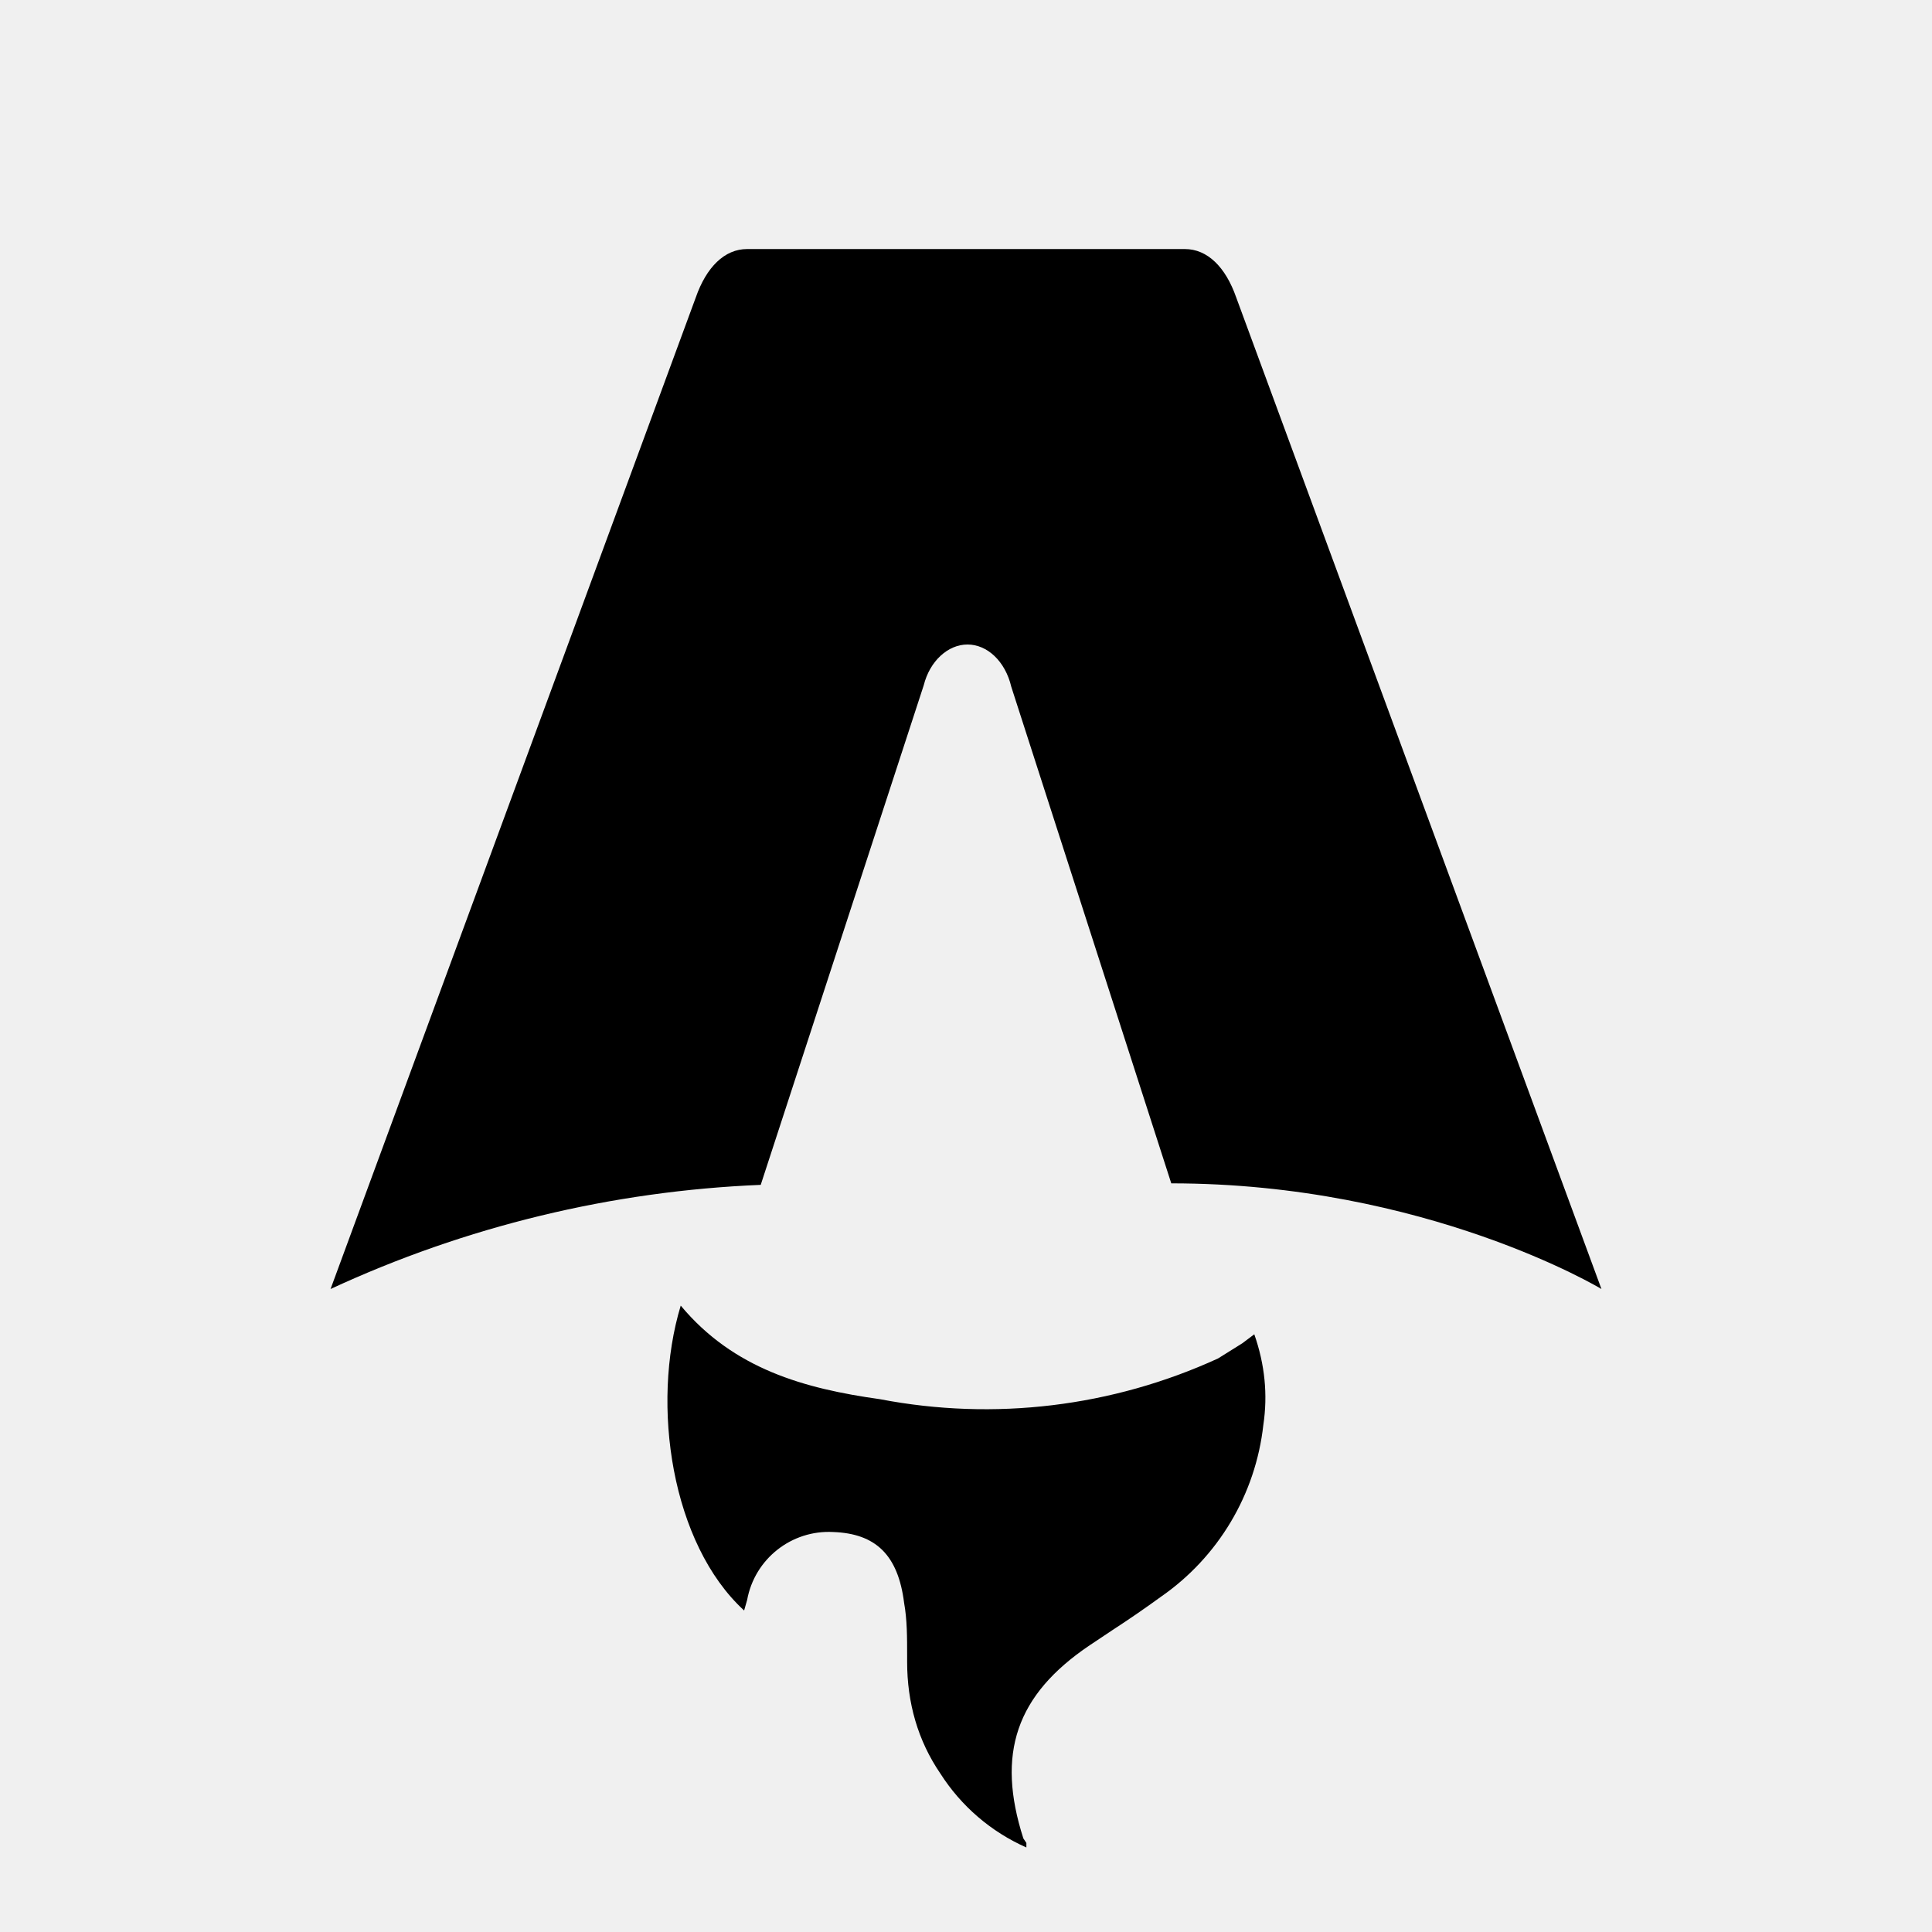
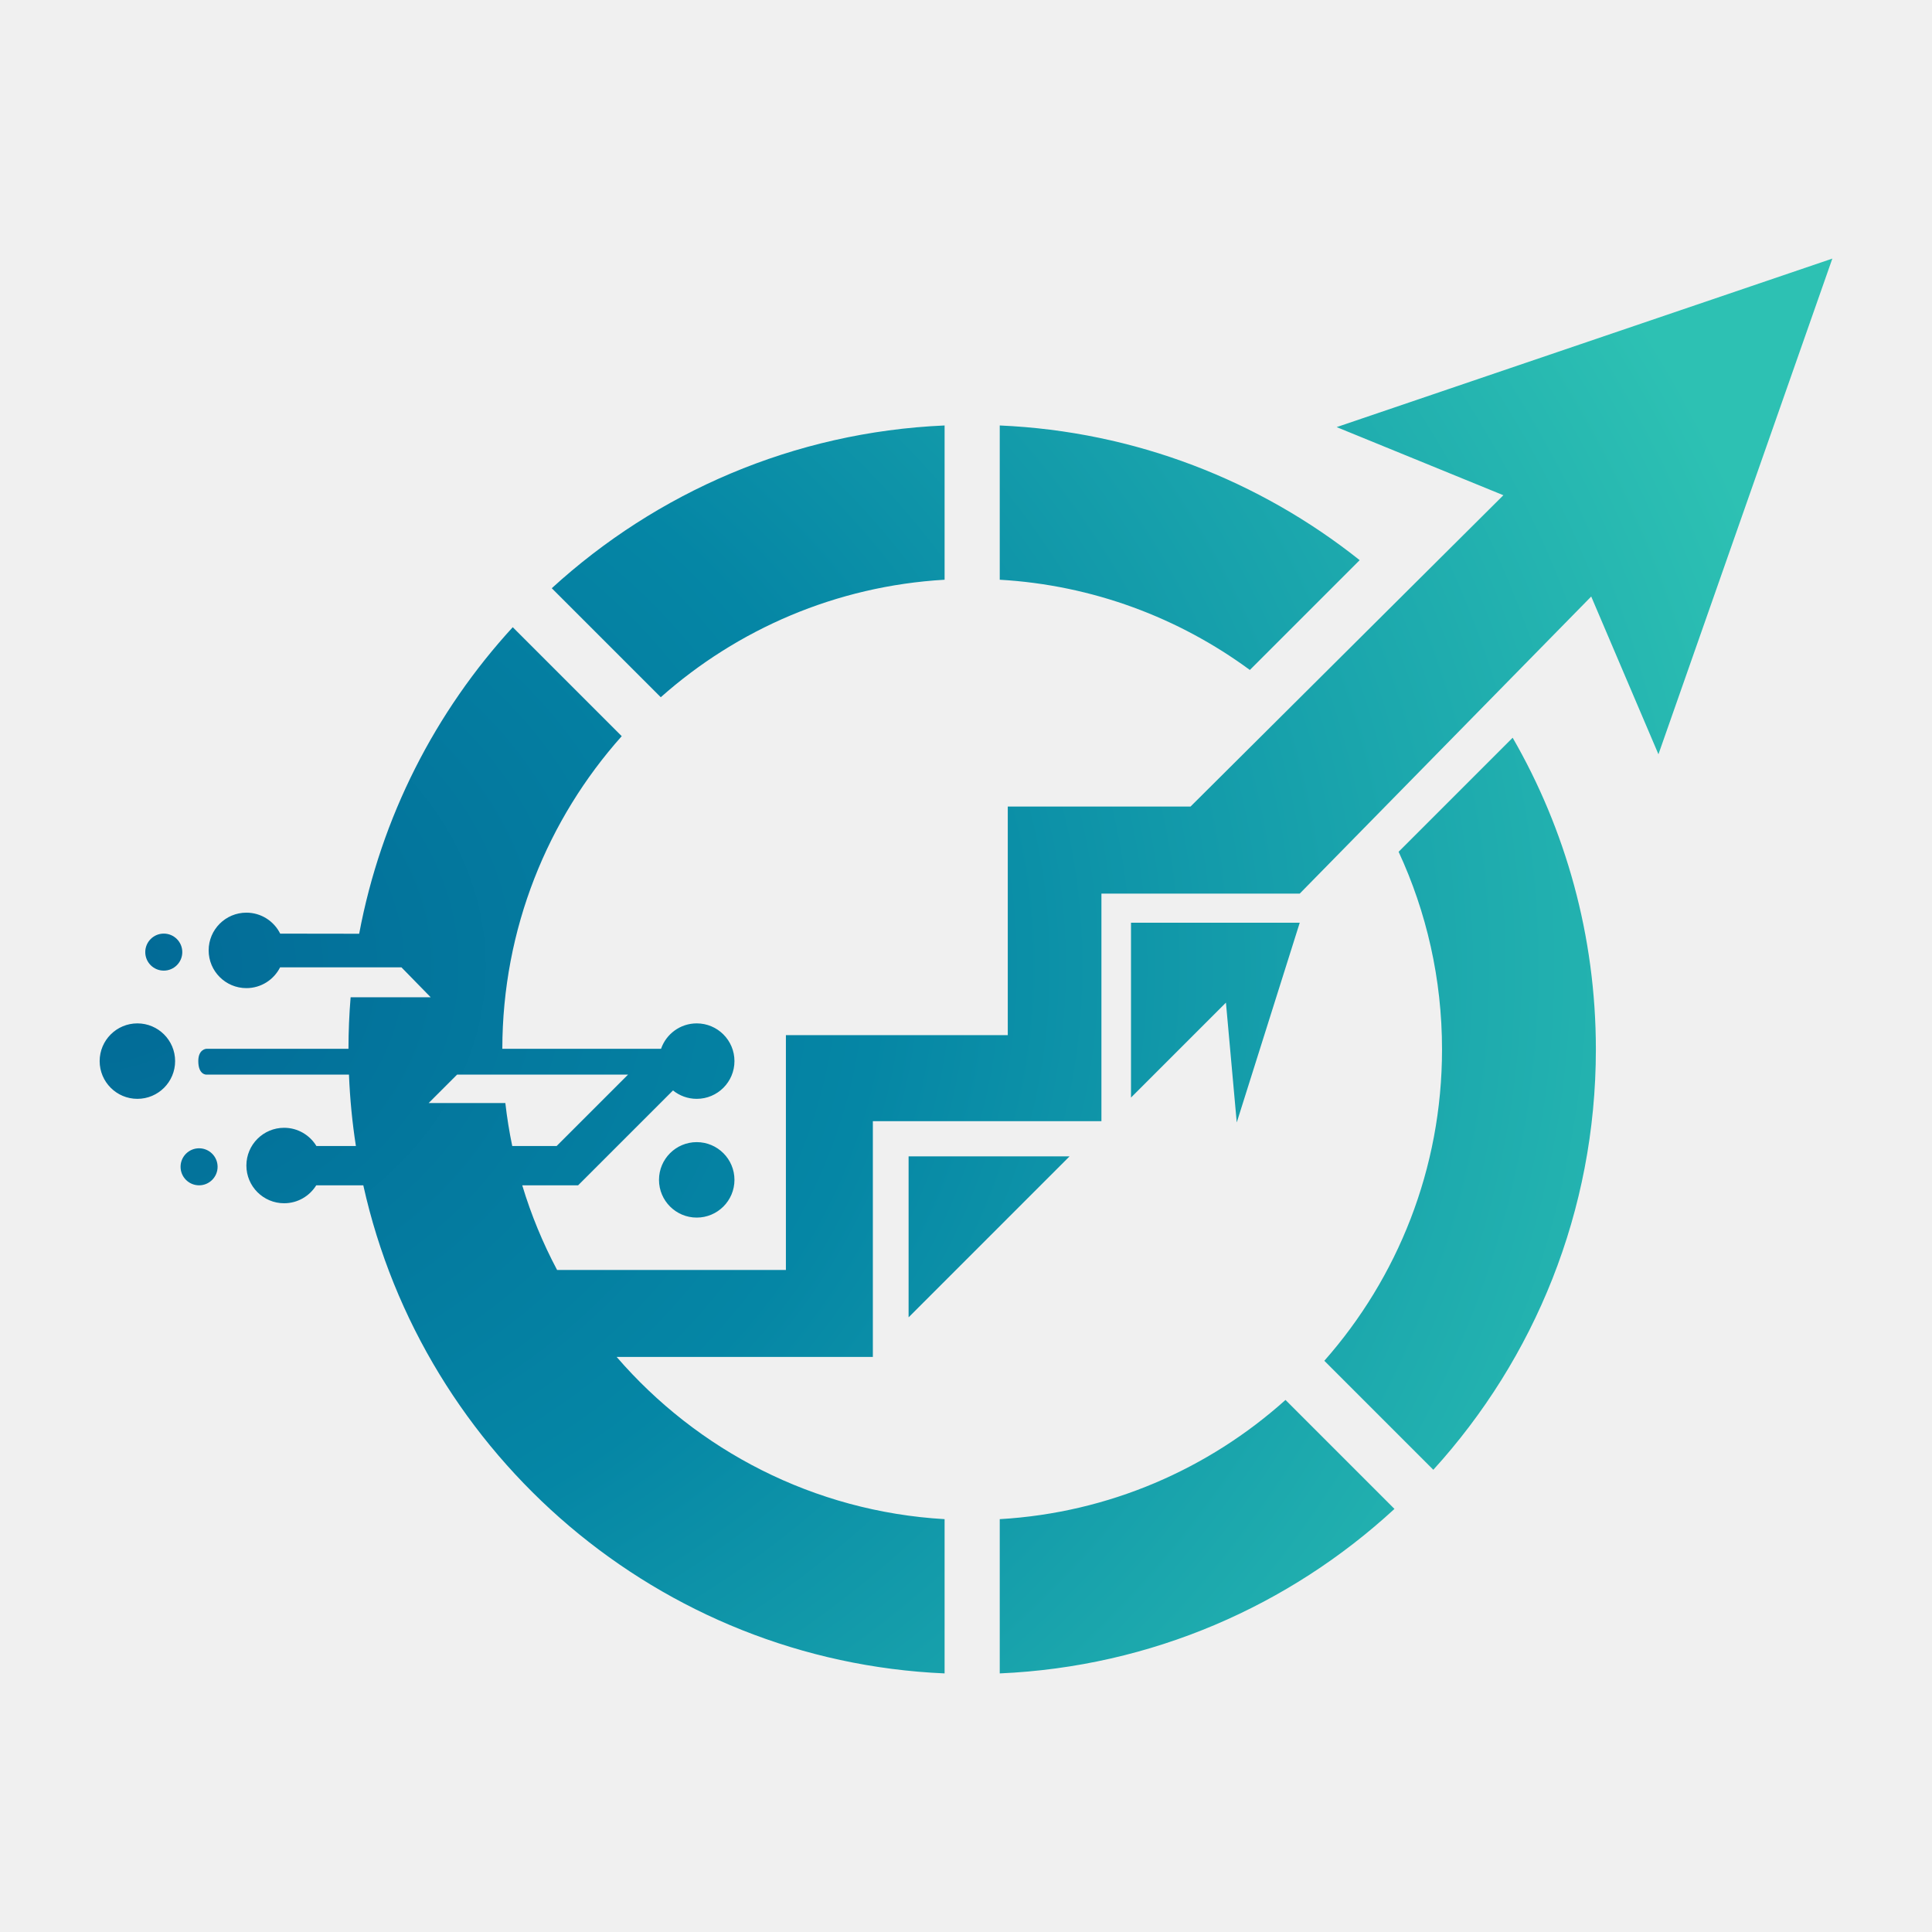
- <svg xmlns="http://www.w3.org/2000/svg" fill="none" viewBox="0 0 128 128">
-   <path d="M50.4 78.5a75.1 75.1 0 0 0-28.5 6.9l24.2-65.7c.7-2 1.9-3.2 3.4-3.2h29c1.5 0 2.7 1.2 3.4 3.2l24.2 65.7s-11.6-7-28.5-7L67 45.5c-.4-1.7-1.6-2.8-2.9-2.8-1.3 0-2.5 1.1-2.9 2.7L50.4 78.5Zm-1.1 28.2Zm-4.2-20.2c-2 6.6-.6 15.8 4.2 20.2a17.5 17.5 0 0 1 .2-.7 5.5 5.5 0 0 1 5.7-4.5c2.8.1 4.3 1.5 4.7 4.7.2 1.1.2 2.3.2 3.5v.4c0 2.7.7 5.2 2.2 7.4a13 13 0 0 0 5.7 4.9v-.3l-.2-.3c-1.8-5.6-.5-9.5 4.4-12.8l1.5-1a73 73 0 0 0 3.2-2.2 16 16 0 0 0 6.8-11.4c.3-2 .1-4-.6-6l-.8.6-1.6 1a37 37 0 0 1-22.4 2.7c-5-.7-9.7-2-13.2-6.2Z" />
-   <style>
-         path { fill: #000; }
-         @media (prefers-color-scheme: dark) {
-             path { fill: #FFF; }
-         }
-     </style>
+ <svg xmlns="http://www.w3.org/2000/svg" width="100%" height="100%" viewBox="0 0 1080 1080" version="1.1" xml:space="preserve" style="fill-rule:evenodd;clip-rule:evenodd;stroke-linejoin:round;stroke-miterlimit:2;">
+   <g transform="matrix(1.523737,0,0,1.523737,-285.7291,-105.3626)">
+     <path d="M413.743,566.954C443.3,601.188 486.057,623.683 534.059,626.471L534.059,683.064C429.372,678.494 342.845,603.343 320.801,503.998L303.535,503.998C301.095,507.946 296.728,510.579 291.751,510.579C284.111,510.579 277.909,504.376 277.909,496.737C277.909,489.097 284.111,482.895 291.751,482.895C296.77,482.895 301.168,485.571 303.595,489.573L318.084,489.573C316.752,480.993 315.896,472.256 315.544,463.39L263.229,463.39C263.229,463.39 260.264,463.512 260.264,458.408C260.264,454.044 263.229,453.913 263.229,453.913L315.361,453.913C315.368,447.546 315.634,441.24 316.15,435.004L345.52,435.004L334.787,424.022L290.282,424.022C288.004,428.547 283.317,431.655 277.909,431.655C270.269,431.655 264.067,425.452 264.067,417.813C264.067,410.173 270.269,403.971 277.909,403.971C283.341,403.971 288.046,407.107 290.312,411.665L319.286,411.706C327.32,368.823 347.301,330.135 375.629,299.245L415.607,339.222C388.418,369.698 371.862,409.885 371.803,453.913L430.037,453.913C431.911,448.49 437.065,444.59 443.123,444.59C450.762,444.59 456.965,450.793 456.965,458.432C456.965,466.072 450.762,472.274 443.123,472.274C439.825,472.274 436.796,471.119 434.417,469.191L399.609,503.998L379.112,503.998C382.376,514.838 386.677,525.229 391.898,535.056L475.839,535.056L475.839,448.897L557.237,448.897L557.237,365.041L624.286,365.041L739.054,250.83L677.888,225.838L859.742,164.014L795.945,345.868L771.281,287.99L664.344,396.983L591.594,396.983L591.594,480.467L507.738,480.467L507.738,566.954L413.743,566.954ZM375.443,489.573L391.736,489.573L417.92,463.39L355.202,463.39L344.784,473.808L372.911,473.808C373.515,479.14 374.363,484.399 375.443,489.573ZM443.123,488.156C450.762,488.156 456.965,494.359 456.965,501.998C456.965,509.638 450.762,515.84 443.123,515.84C435.483,515.84 429.281,509.638 429.281,501.998C429.281,494.359 435.483,488.156 443.123,488.156ZM237.921,444.59C245.561,444.59 251.763,450.793 251.763,458.432C251.763,466.072 245.561,472.274 237.921,472.274C230.281,472.274 224.079,466.072 224.079,458.432C224.079,450.793 230.281,444.59 237.921,444.59ZM247.602,411.653C251.351,411.653 254.394,414.696 254.394,418.444C254.394,422.192 251.351,425.236 247.602,425.236C243.854,425.236 240.811,422.192 240.811,418.444C240.811,414.696 243.854,411.653 247.602,411.653ZM260.554,490.415C264.303,490.415 267.346,493.458 267.346,497.207C267.346,500.955 264.303,503.998 260.554,503.998C256.806,503.998 253.763,500.955 253.763,497.207C253.763,493.458 256.806,490.415 260.554,490.415ZM389.945,284.948C428.313,249.853 478.641,227.655 534.059,225.236L534.059,281.829C494.222,284.142 457.997,300.029 429.932,324.935L389.945,284.948ZM554.291,225.236C604.072,227.409 649.747,245.542 686.335,274.648L646.049,314.933C620.046,295.812 588.5,283.816 554.291,281.829L554.291,225.236ZM742.46,339.796C761.875,373.459 772.988,412.515 772.988,454.15C772.988,513.516 750.395,567.639 713.356,608.359L673.369,568.372C700.234,537.928 716.547,497.932 716.547,454.15C716.547,428.257 710.841,403.688 700.621,381.636L742.46,339.796ZM699.099,622.714C660.645,658.178 610.043,680.63 554.291,683.064L554.291,626.471C594.461,624.138 630.959,608.004 659.122,582.737L699.099,622.714ZM520.851,493.378L579.902,493.378L520.851,552.429L520.851,493.378ZM602.445,407.669L664.344,407.669L641.238,480.944L637.273,436.979L602.445,471.806L602.445,407.669Z" style="fill:url(#_Radial1);" />
+   </g>
+   <defs>
+     <radialGradient id="_Radial1" cx="0" cy="0" r="1" gradientUnits="userSpaceOnUse" gradientTransform="matrix(635.6628,0,0,519.0501,224.079,423.5393)">
+       <stop offset="0" style="stop-color:rgb(2,105,150);stop-opacity:1" />
+       <stop offset="0.45" style="stop-color:rgb(5,134,165);stop-opacity:1" />
+       <stop offset="1" style="stop-color:rgb(45,193,179);stop-opacity:1" />
+     </radialGradient>
+   </defs>
</svg>
